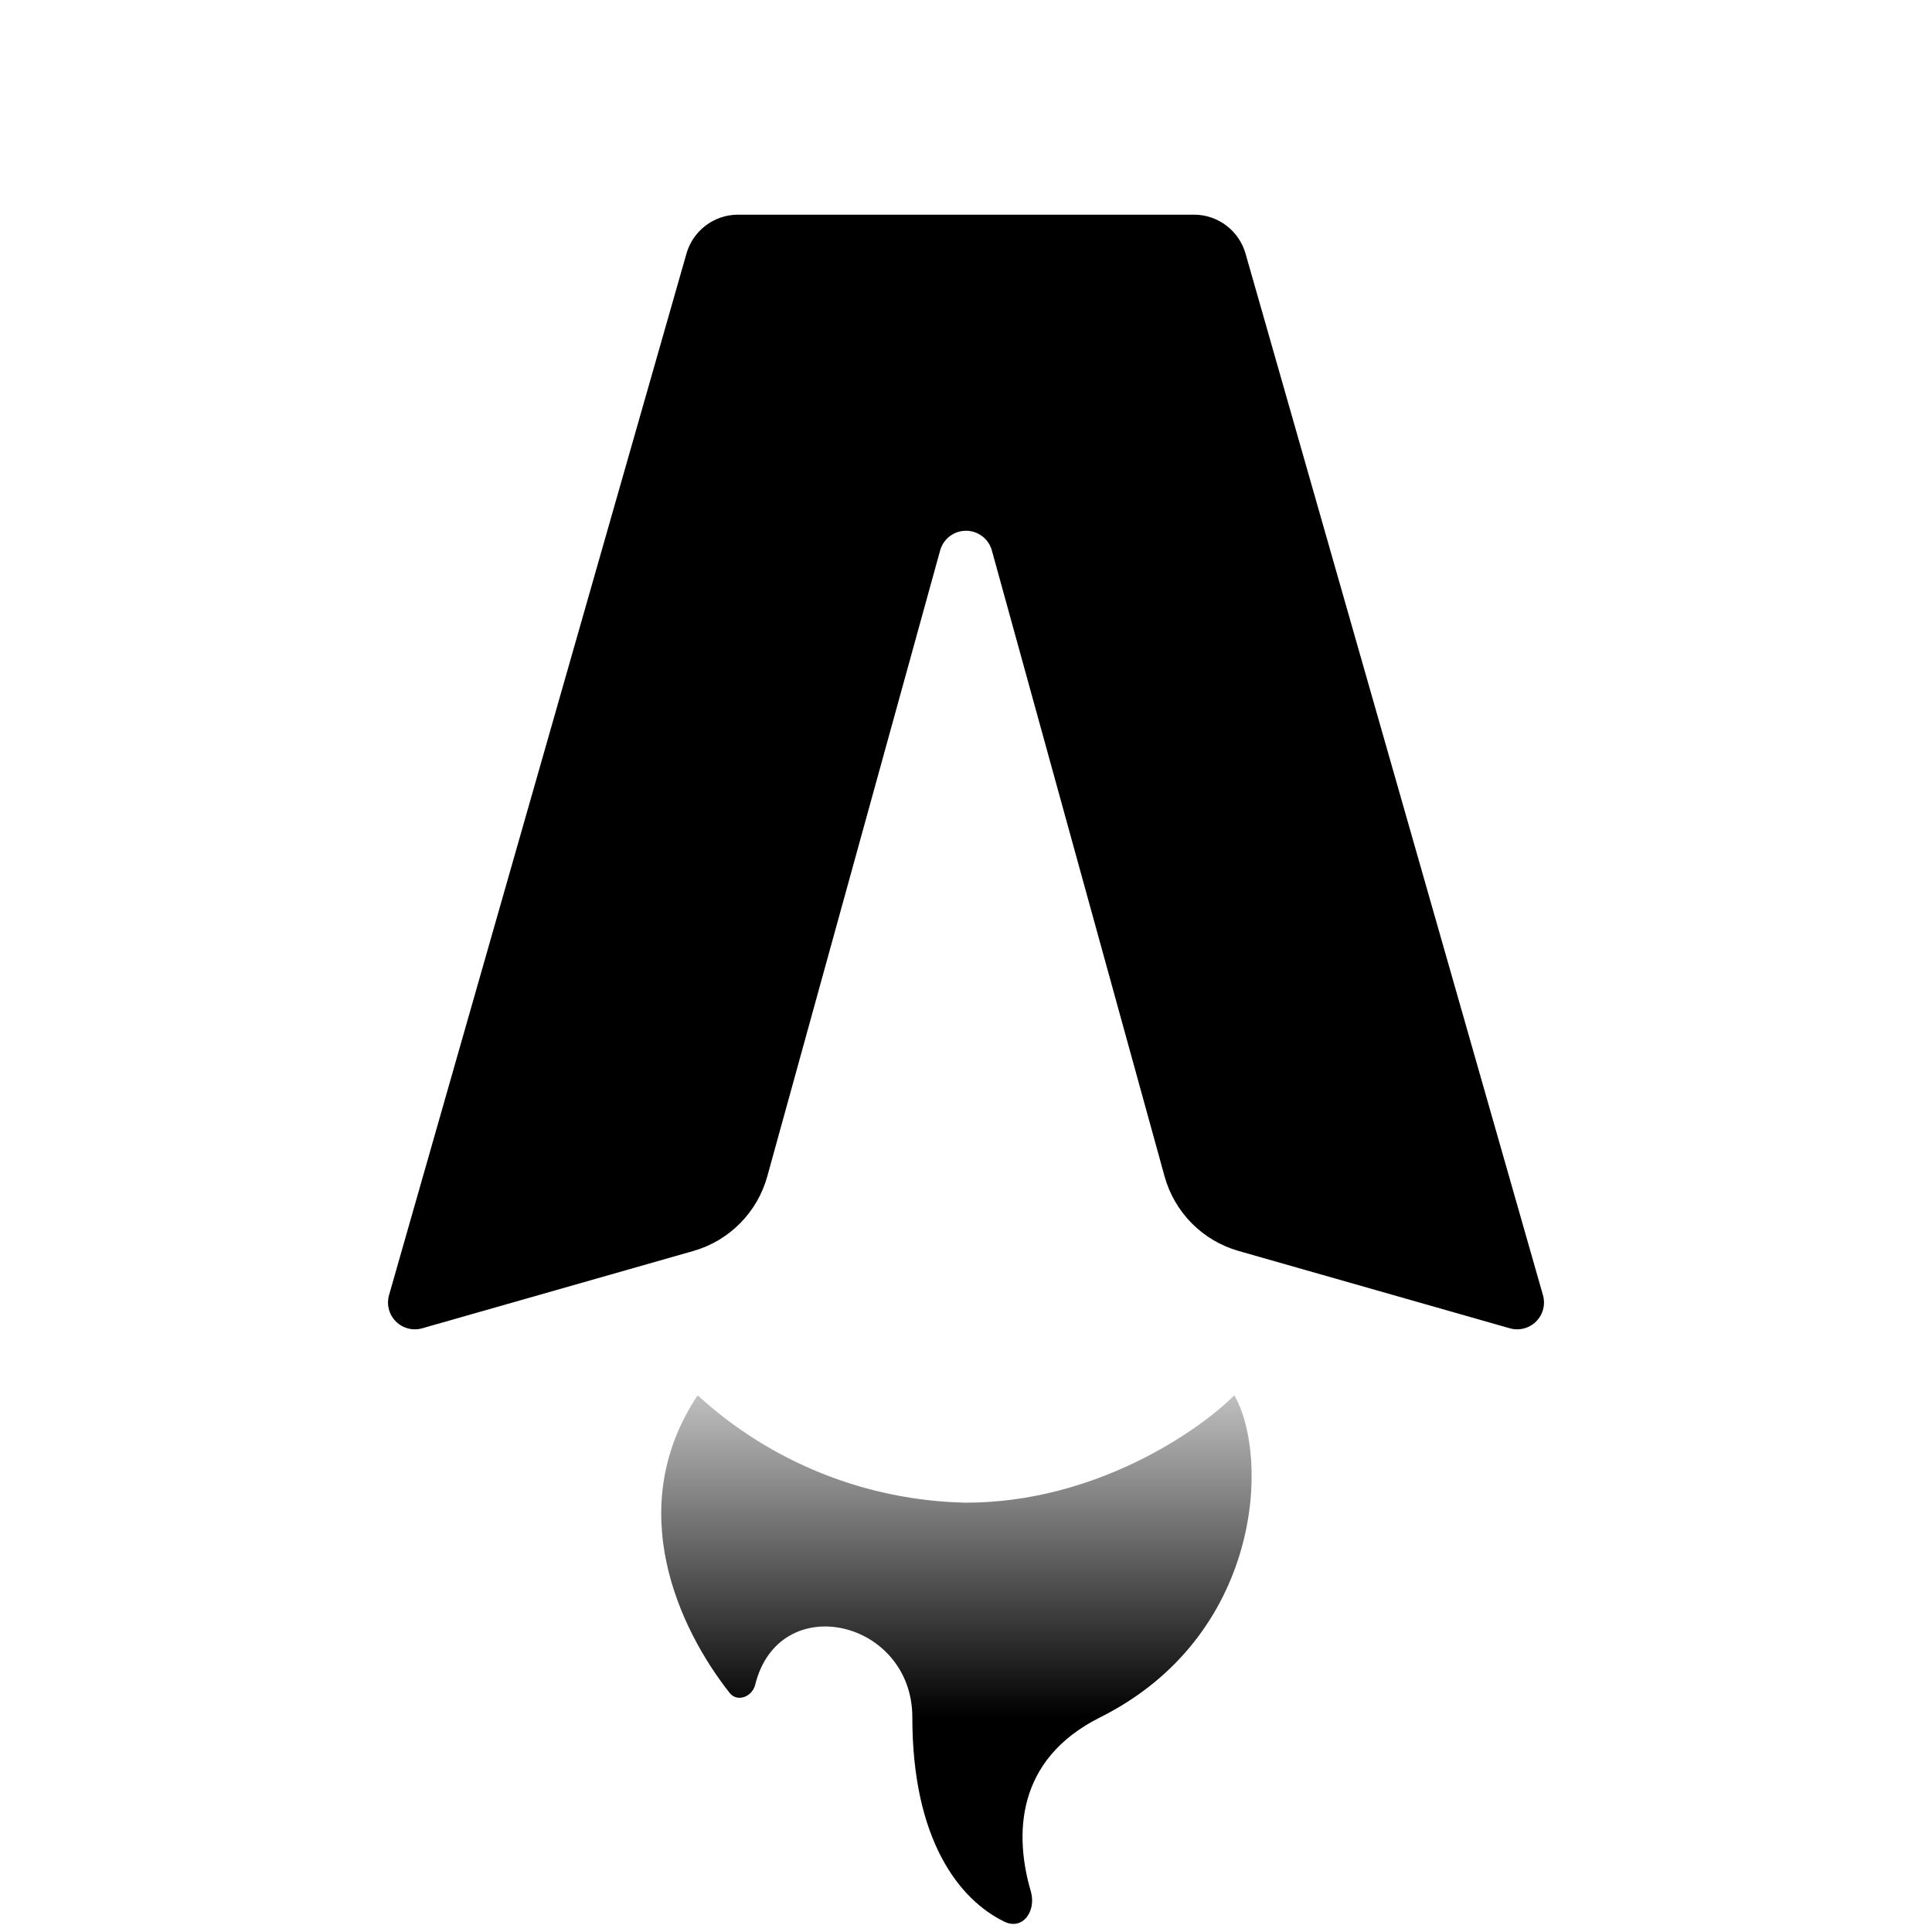
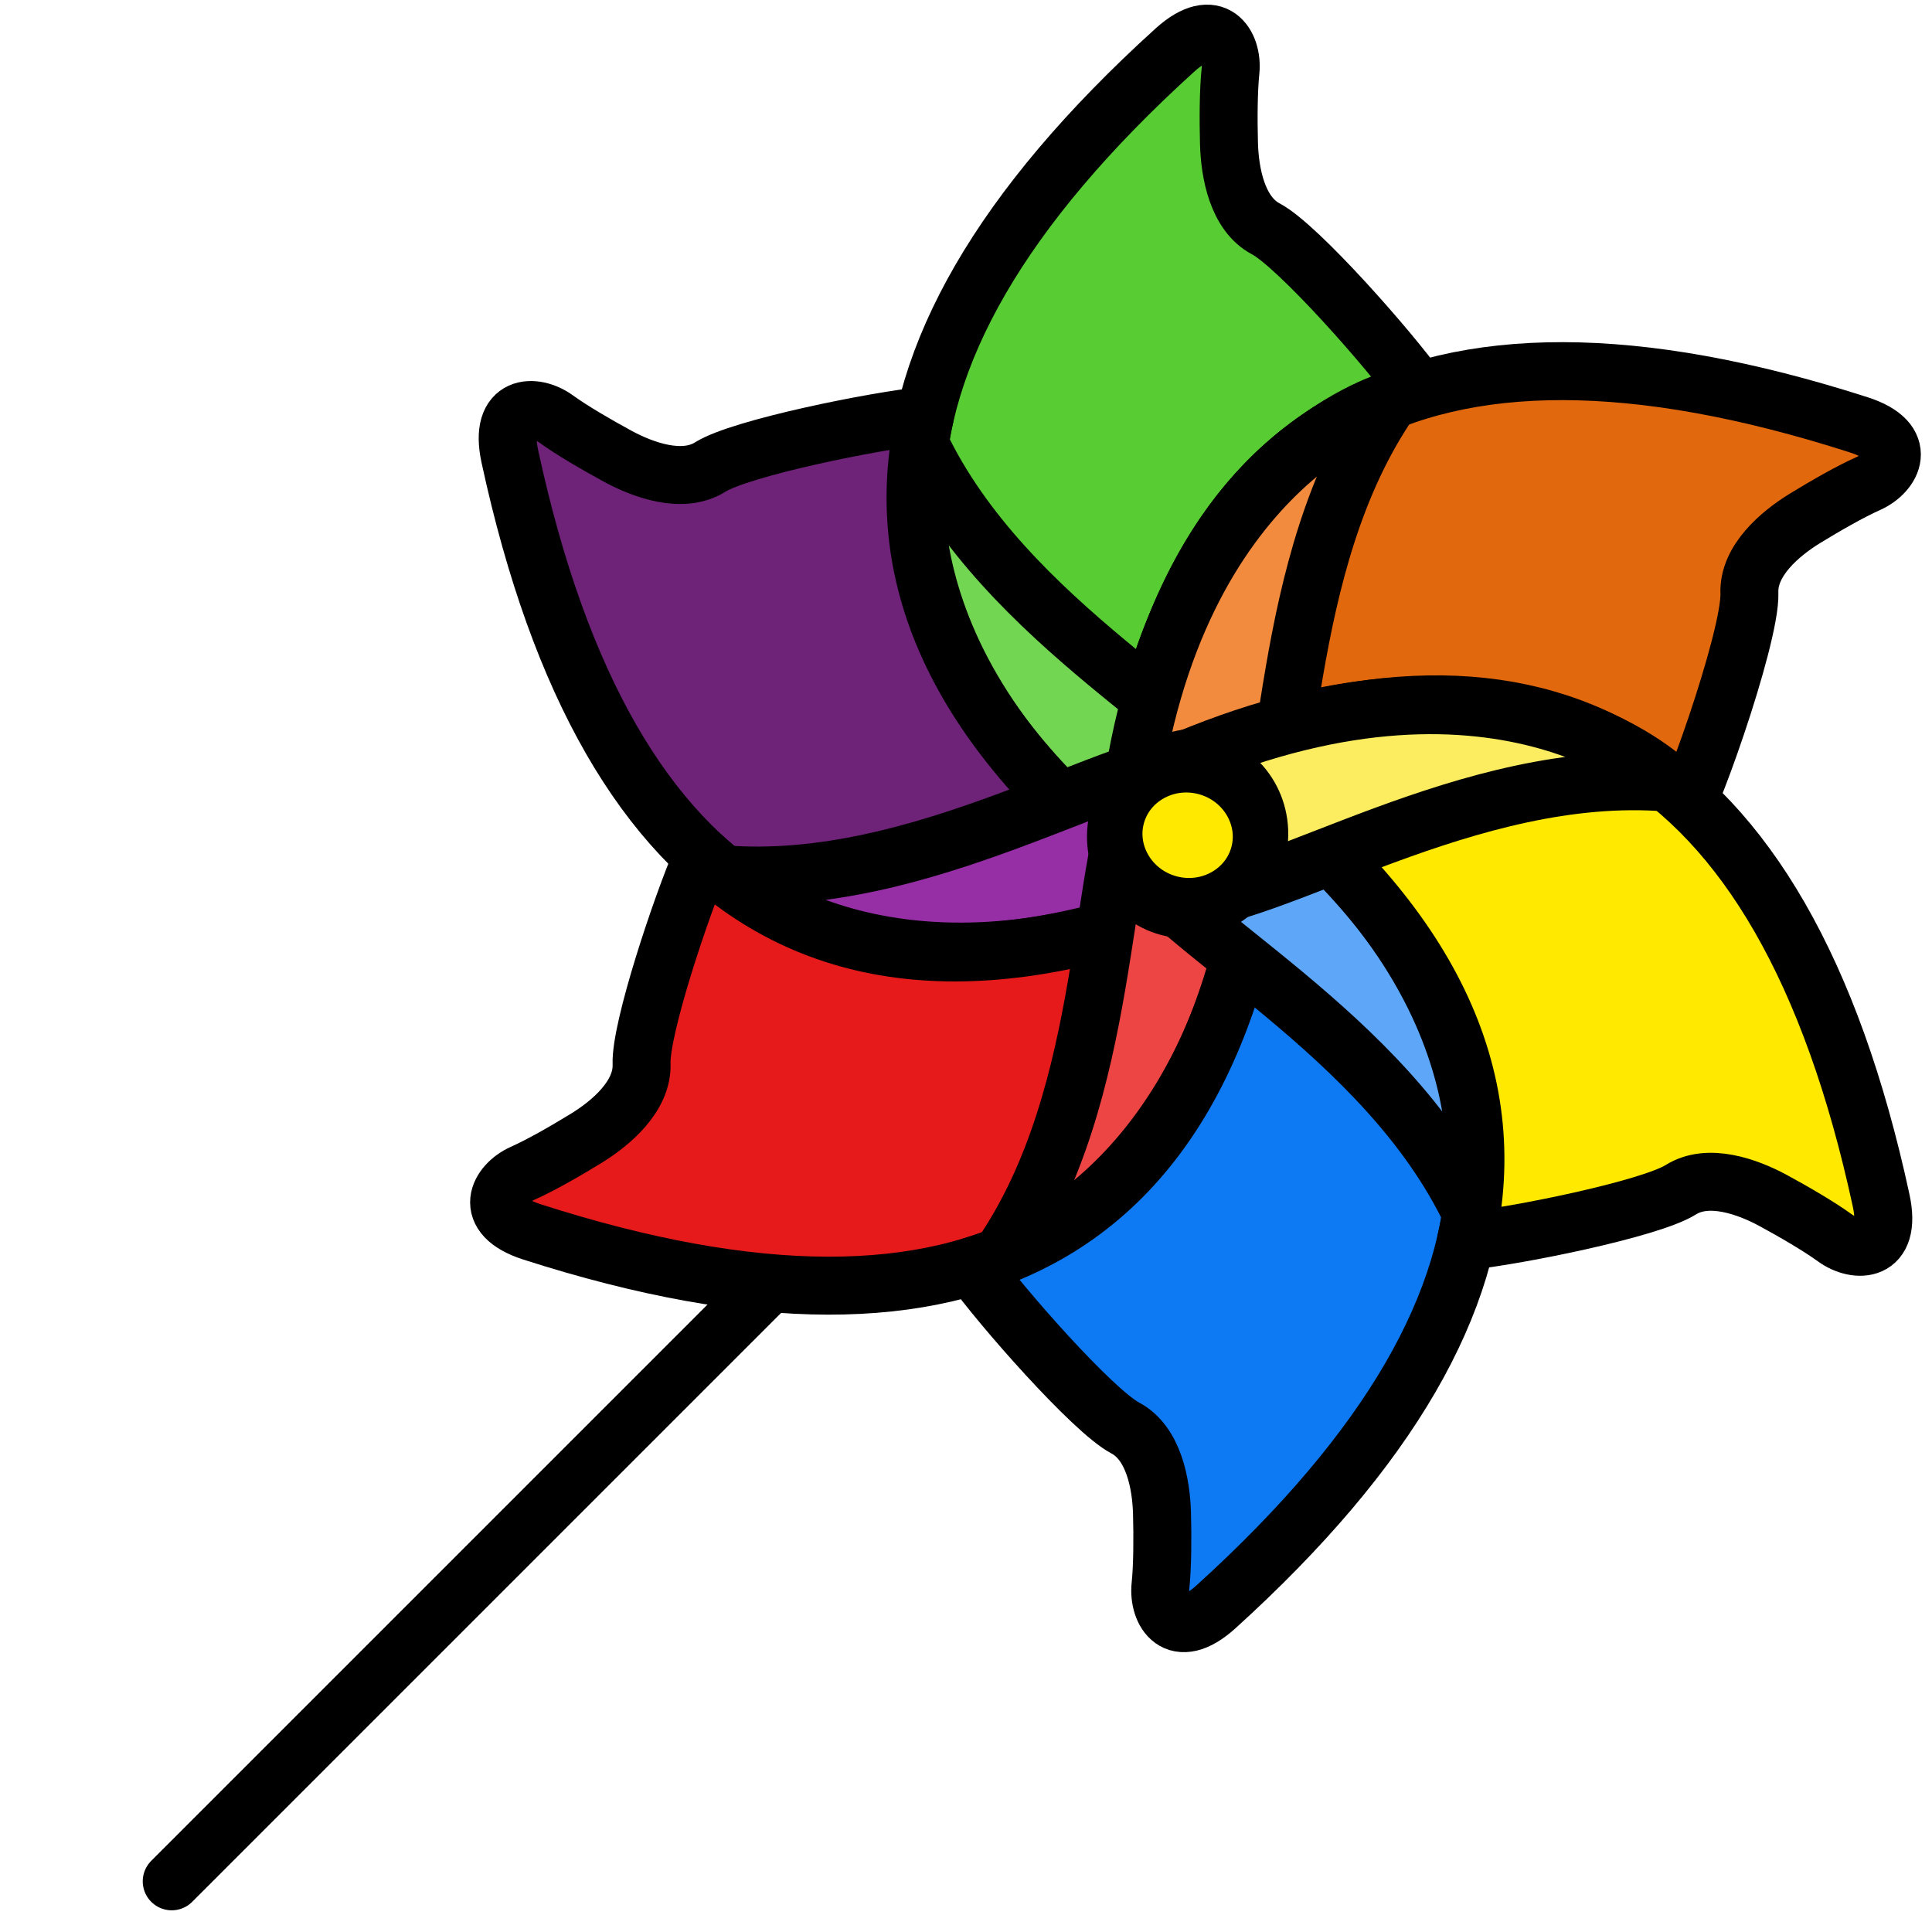
- <svg xmlns="http://www.w3.org/2000/svg" fill="none" viewBox="0 0 36 36">
-   <path fill="#000" d="M22.25 4h-8.5a1 1 0 0 0-.96.73l-5.54 19.4a.5.5 0 0 0 .62.62l5.05-1.44a2 2 0 0 0 1.38-1.4l3.22-11.66a.5.5 0 0 1 .96 0l3.22 11.67a2 2 0 0 0 1.38 1.39l5.05 1.44a.5.5 0 0 0 .62-.62l-5.54-19.4a1 1 0 0 0-.96-.73Z" />
-   <path fill="url(#gradient)" d="M18 28a7.63 7.63 0 0 1-5-2c-1.4 2.1-.35 4.35.6 5.55.14.17.41.07.47-.15.44-1.8 2.93-1.22 2.93.6 0 2.28.87 3.4 1.72 3.81.34.16.59-.2.49-.56-.31-1.05-.29-2.46 1.29-3.25 3-1.5 3.17-4.83 2.5-6-.67.67-2.6 2-5 2Z" />
-   <defs>
-     <linearGradient id="gradient" x1="16" x2="16" y1="32" y2="24" gradientUnits="userSpaceOnUse">
-       <stop stop-color="#000" />
-       <stop offset="1" stop-color="#000" stop-opacity="0" />
-     </linearGradient>
-   </defs>
-   <style>
-     @media (prefers-color-scheme:dark){:root{filter:invert(100%)}}
-   </style>
+ <svg xmlns="http://www.w3.org/2000/svg" fill="#000000" width="800px" height="800px" viewBox="0 0 250 250" style="fill-rule:evenodd;clip-rule:evenodd;stroke-linecap:round;stroke-linejoin:round;stroke-miterlimit:1.5;" version="1.1" xml:space="preserve">
+   <g transform="matrix(0.931946,0.931946,-0.931946,0.931946,152.322,-119.443)">
+     <path d="M124.892,119.869L124.892,264.494" style="fill:none;stroke:black;stroke-width:5.69px;" />
+   </g>
+   <g transform="matrix(1.02591,1.02591,-1.02591,1.02591,124.681,-115.29)">
+     <path d="M123.997,95.268L122.435,100.031C88.965,104.082 70.618,87.987 72.677,46.015C72.914,41.186 76.059,42.051 77.511,43.841C78.614,45.2 80.419,47.02 81.981,48.5C83.866,50.286 86.922,52.408 89.682,51.56C92.83,50.594 105.225,51.389 109.544,52.122C102.316,65.649 105.515,80.601 117.544,96.621L123.997,95.268Z" style="fill:rgb(87,204,51);stroke:black;stroke-width:5.17px;" />
+     <g transform="matrix(0.5,-0.866025,0.866025,0.5,-20.0131,153.516)">
+       <path d="M117.544,96.621C98.512,72.12 108.37,54.536 108.37,54.536C111.585,72.075 127.522,85.722 129.944,94.021L117.544,96.621Z" style="fill:rgb(114,214,83);stroke:black;stroke-width:5.17px;" />
+     </g>
+   </g>
+   <g transform="matrix(1.02591,1.02591,-1.02591,1.02591,124.681,-115.29)">
+     <path d="M117.544,96.621C97.3,69.661 102.066,45.725 139.444,26.521C143.744,24.312 144.568,27.468 143.744,29.621C143.118,31.256 142.444,33.728 141.944,35.821C141.34,38.347 141.03,42.054 143.144,44.021C146.081,46.754 153.618,62.684 152.944,63.021L129.944,94.021L117.544,96.621Z" style="fill:rgb(226,104,14);stroke:black;stroke-width:5.17px;" />
+     <path d="M117.544,96.621C98.512,72.12 108.37,54.536 108.37,54.536C111.585,72.075 127.522,85.722 129.944,94.021L117.544,96.621Z" style="fill:rgb(242,139,62);stroke:black;stroke-width:5.17px;" />
+   </g>
+   <g transform="matrix(1.02591,1.02591,-1.02591,1.02591,124.681,-115.29)">
+     <path d="M79.977,84.836C88.092,97.762 102.611,102.43 122.435,100.031L128.018,97.499C114.791,128.511 91.679,136.352 56.36,113.584C52.296,110.964 54.618,108.673 56.894,108.31C58.623,108.034 61.101,107.381 63.164,106.768C65.653,106.029 69.019,104.443 69.665,101.629C70.393,98.459 77.121,88.334 79.977,84.836Z" style="fill:rgb(110,35,121);stroke:black;stroke-width:5.17px;" />
+     <g transform="matrix(-0.5,-0.866025,0.866025,-0.5,103.113,247.606)">
+       <path d="M117.544,96.621C98.512,72.12 108.37,54.536 108.37,54.536C111.585,72.075 127.522,85.722 129.944,94.021L117.544,96.621Z" style="fill:rgb(150,46,165);stroke:black;stroke-width:5.17px;" />
+     </g>
+   </g>
+   <g transform="matrix(1.02591,1.02591,-1.02591,1.02591,124.681,-115.29)">
+     <path d="M123.198,92.117L128.579,90.988C148.823,117.949 144.057,141.885 106.679,161.088C102.379,163.298 101.555,160.141 102.379,157.988C103.005,156.354 103.679,153.881 104.179,151.788C104.783,149.262 105.093,145.555 102.979,143.588C100.671,141.44 95.522,131.144 93.75,126.667C108.943,126.052 120.205,115.818 128.018,97.499L123.198,92.117Z" style="fill:rgb(230,26,26);stroke:black;stroke-width:5.17px;" />
+     <g transform="matrix(-1,-1.22465e-16,1.22465e-16,-1,246.123,187.609)">
+       <path d="M117.544,96.621C98.512,72.12 108.37,54.536 108.37,54.536C111.585,72.075 127.522,85.722 129.944,94.021L117.544,96.621Z" style="fill:rgb(237,68,68);stroke:black;stroke-width:5.17px;" />
+     </g>
+   </g>
+   <g transform="matrix(1.02591,1.02591,-1.02591,1.02591,124.681,-115.29)">
+     <path d="M123.198,92.117L123.688,87.579C157.158,83.528 175.504,99.623 173.446,141.595C173.209,146.424 170.064,145.558 168.611,143.769C167.509,142.409 165.704,140.59 164.142,139.11C162.257,137.324 159.201,135.202 156.441,136.049C153.293,137.015 140.898,136.22 136.579,135.488C143.807,121.96 140.608,107.008 128.579,90.988L123.198,92.117Z" style="fill:rgb(13,121,242);stroke:black;stroke-width:5.17px;" />
+     <g transform="matrix(-0.5,0.866025,-0.866025,-0.5,266.136,34.0935)">
+       <path d="M117.544,96.621C98.512,72.12 108.37,54.536 108.37,54.536C111.585,72.075 127.522,85.722 129.944,94.021L117.544,96.621Z" style="fill:rgb(94,166,248);stroke:black;stroke-width:5.17px;" />
+     </g>
+   </g>
+   <g transform="matrix(1.02591,1.02591,-1.02591,1.02591,124.681,-115.29)">
+     <path d="M121.584,93.995L118.105,90.11C131.332,59.098 154.444,51.257 189.763,74.026C193.827,76.645 191.505,78.937 189.229,79.3C187.5,79.575 185.022,80.228 182.959,80.841C180.47,81.581 177.104,83.166 176.458,85.98C175.73,89.151 169.002,99.275 166.146,102.773C158.031,89.847 143.512,85.179 123.688,87.579L121.584,93.995Z" style="fill:rgb(255,233,0);stroke:black;stroke-width:5.17px;" />
+     <g transform="matrix(0.5,0.866025,-0.866025,0.5,143.009,-59.9965)">
+       <path d="M117.544,96.621C98.512,72.12 108.37,54.536 108.37,54.536C111.585,72.075 127.522,85.722 129.944,94.021L117.544,96.621Z" style="fill:rgb(251,237,95);stroke:black;stroke-width:5.17px;" />
+     </g>
+     <g transform="matrix(0.538839,0.933297,-0.847401,0.489247,135.202,-66.5106)">
+       <ellipse cx="123.912" cy="93.196" rx="6.031" ry="6.643" style="fill:rgb(255,233,0);stroke:black;stroke-width:5.02px;" />
+     </g>
+   </g>
</svg>
